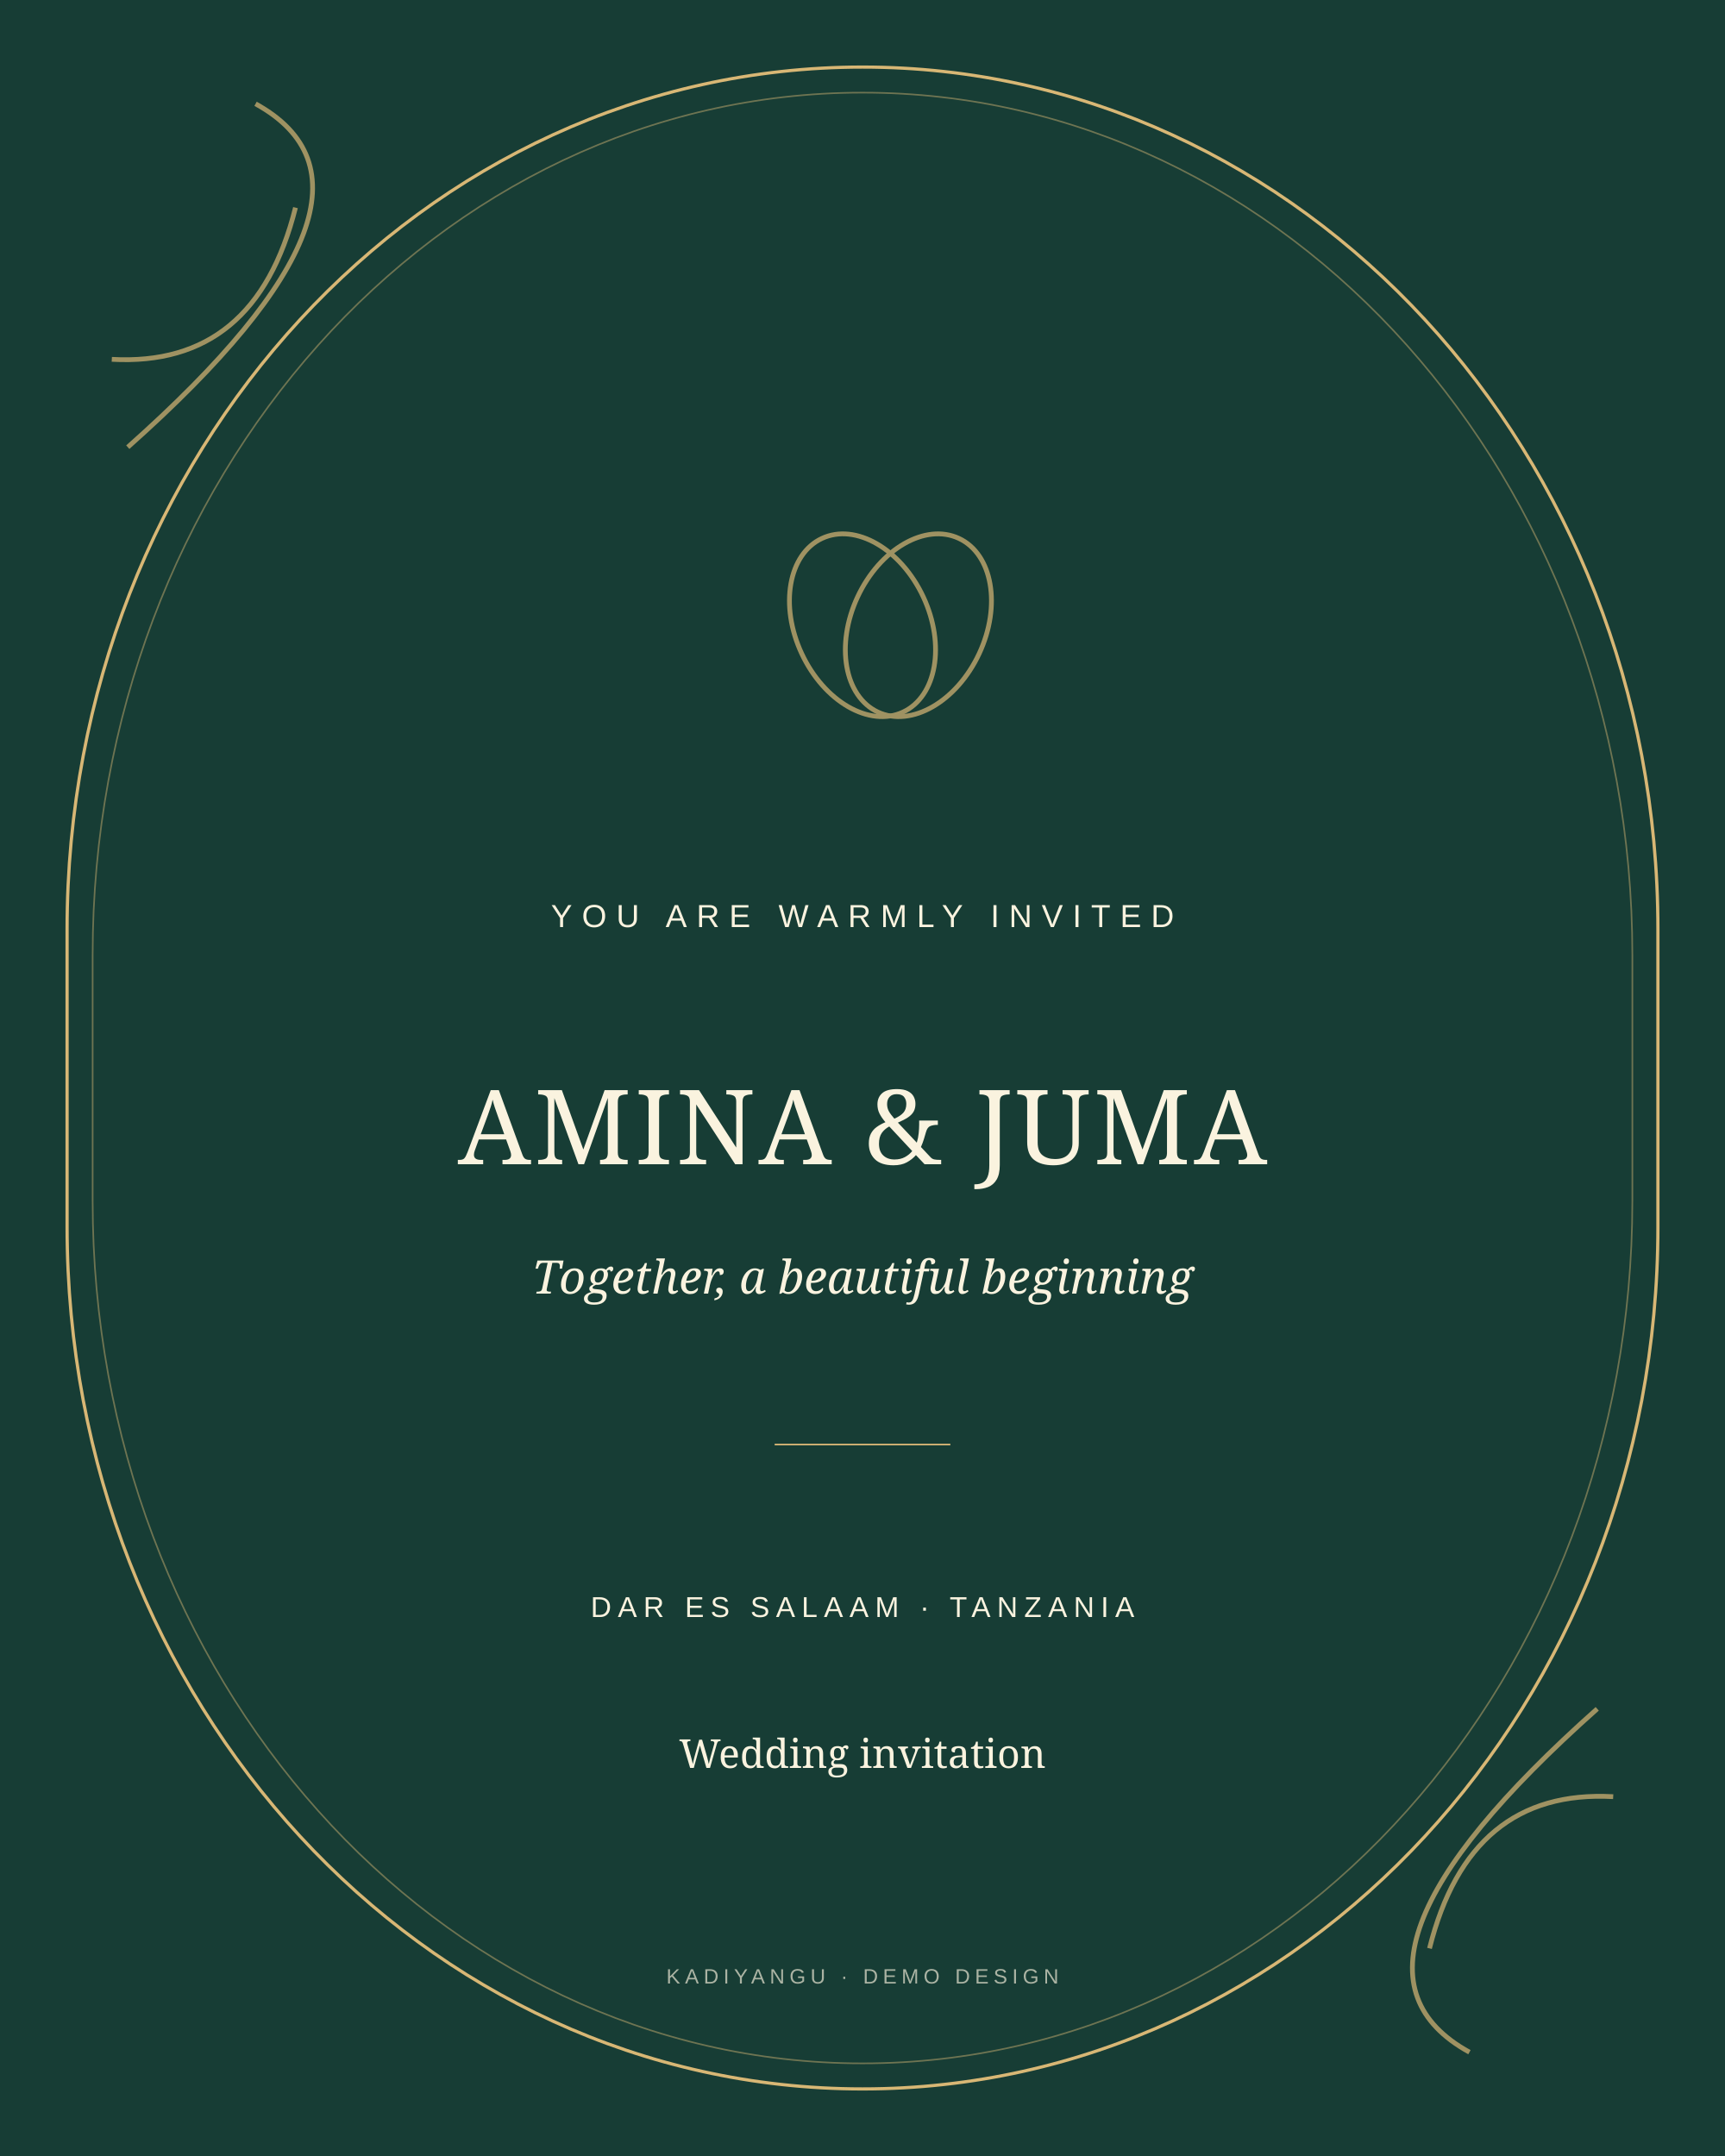
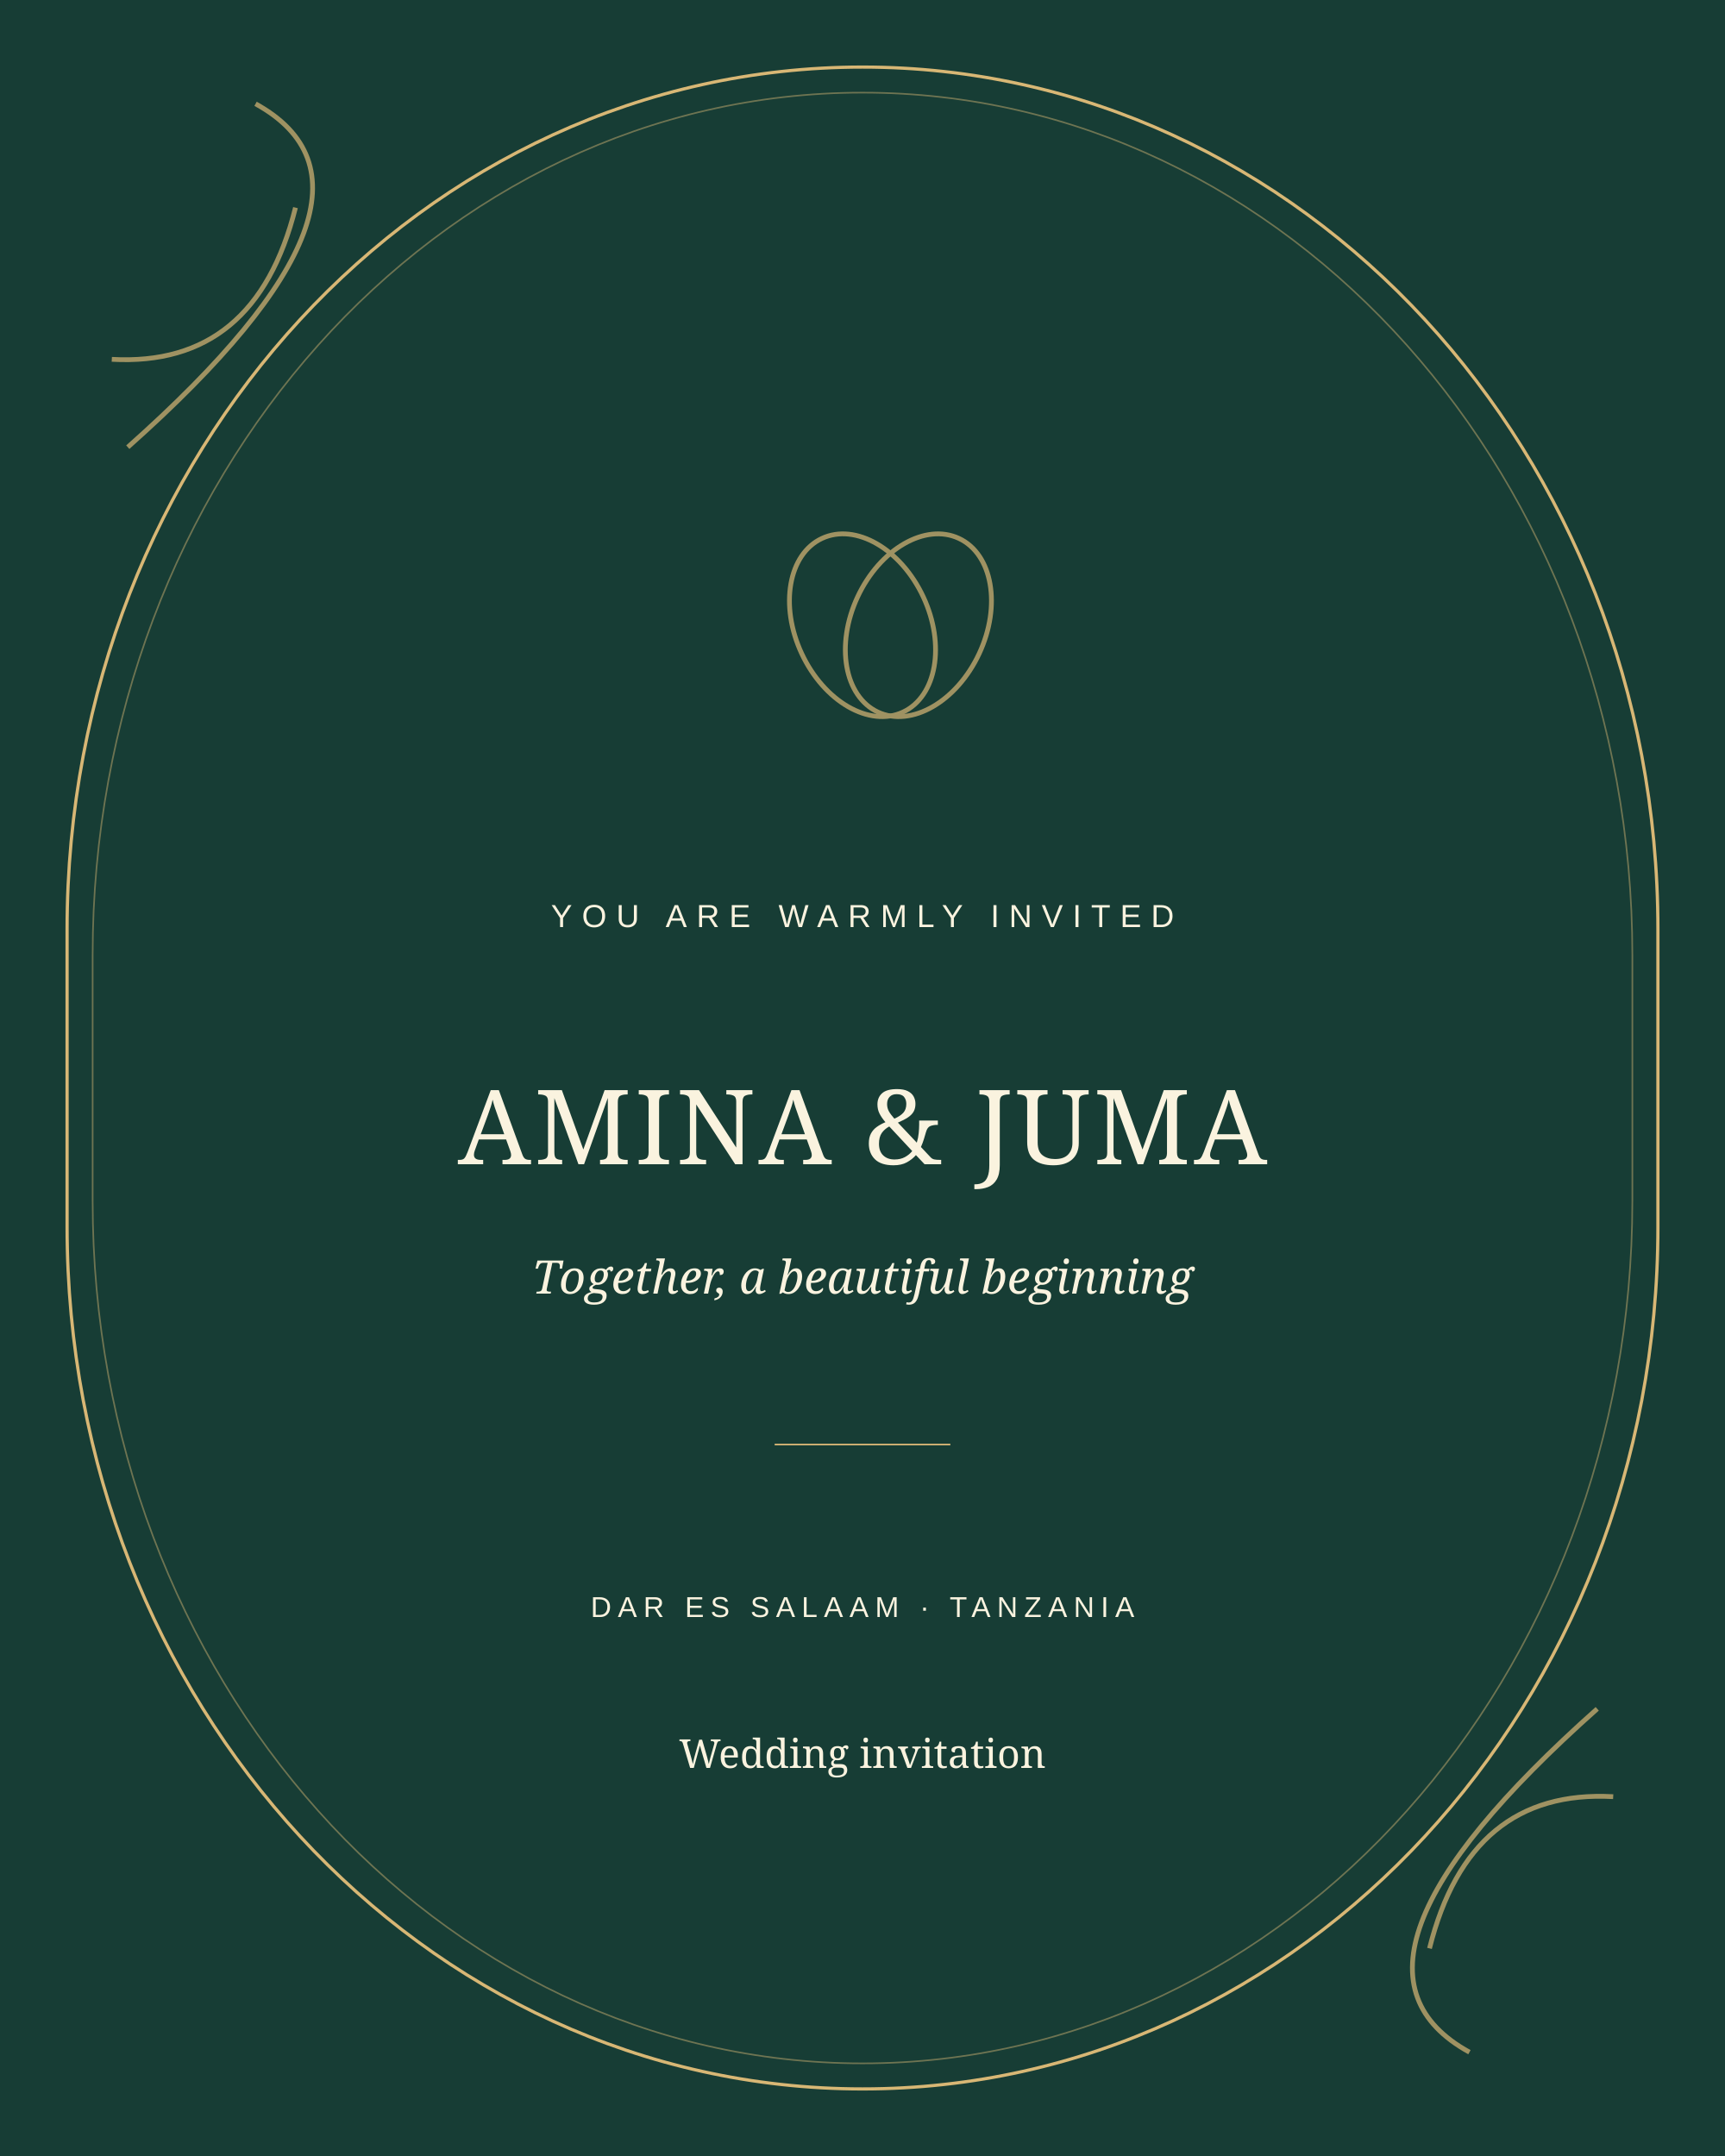
<svg xmlns="http://www.w3.org/2000/svg" width="1080" height="1350" viewBox="0 0 1080 1350">
  <rect width="1080" height="1350" fill="#173d35" />
  <rect x="42" y="42" width="996" height="1266" rx="540" fill="none" stroke="#d8b775" stroke-width="2" />
  <rect x="58" y="58" width="964" height="1234" rx="540" fill="none" stroke="#d8b775" opacity=".45" />
  <g fill="none" stroke="#d8b775" stroke-width="3" opacity=".7">
    <path d="M80 280Q260 120 160 65M70 225Q160 230 185 130M1000 1070Q820 1230 920 1285M1010 1125Q920 1120 895 1220" />
    <ellipse cx="540.0" cy="391.5" rx="42" ry="60" transform="rotate(-25 540.0 391.5)" />
    <ellipse cx="575.0" cy="391.5" rx="42" ry="60" transform="rotate(25 575.0 391.5)" />
  </g>
  <g text-anchor="middle" fill="#faf3df">
    <text x="540.0" y="580.5" font-size="20" letter-spacing="6" font-family="Arial,sans-serif">YOU ARE WARMLY INVITED</text>
    <text x="540.0" y="729.0" font-family="Georgia,serif" font-size="65" letter-spacing="2">AMINA &amp; JUMA</text>
    <text x="540.0" y="810.0" font-family="Georgia,serif" font-style="italic" font-size="29">Together, a beautiful beginning</text>
    <path d="M485.0 904.5h110" stroke="#d8b775" />
    <text x="540.0" y="1012.5" font-family="Arial,sans-serif" font-size="18" letter-spacing="4">DAR ES SALAAM · TANZANIA</text>
    <text x="540.0" y="1107.0" font-family="Georgia,serif" font-size="25">Wedding invitation</text>
-     <text x="540.0" y="1242.0" font-family="Arial,sans-serif" font-size="13" letter-spacing="3" opacity=".65">KADIYANGU · DEMO DESIGN</text>
  </g>
</svg>
